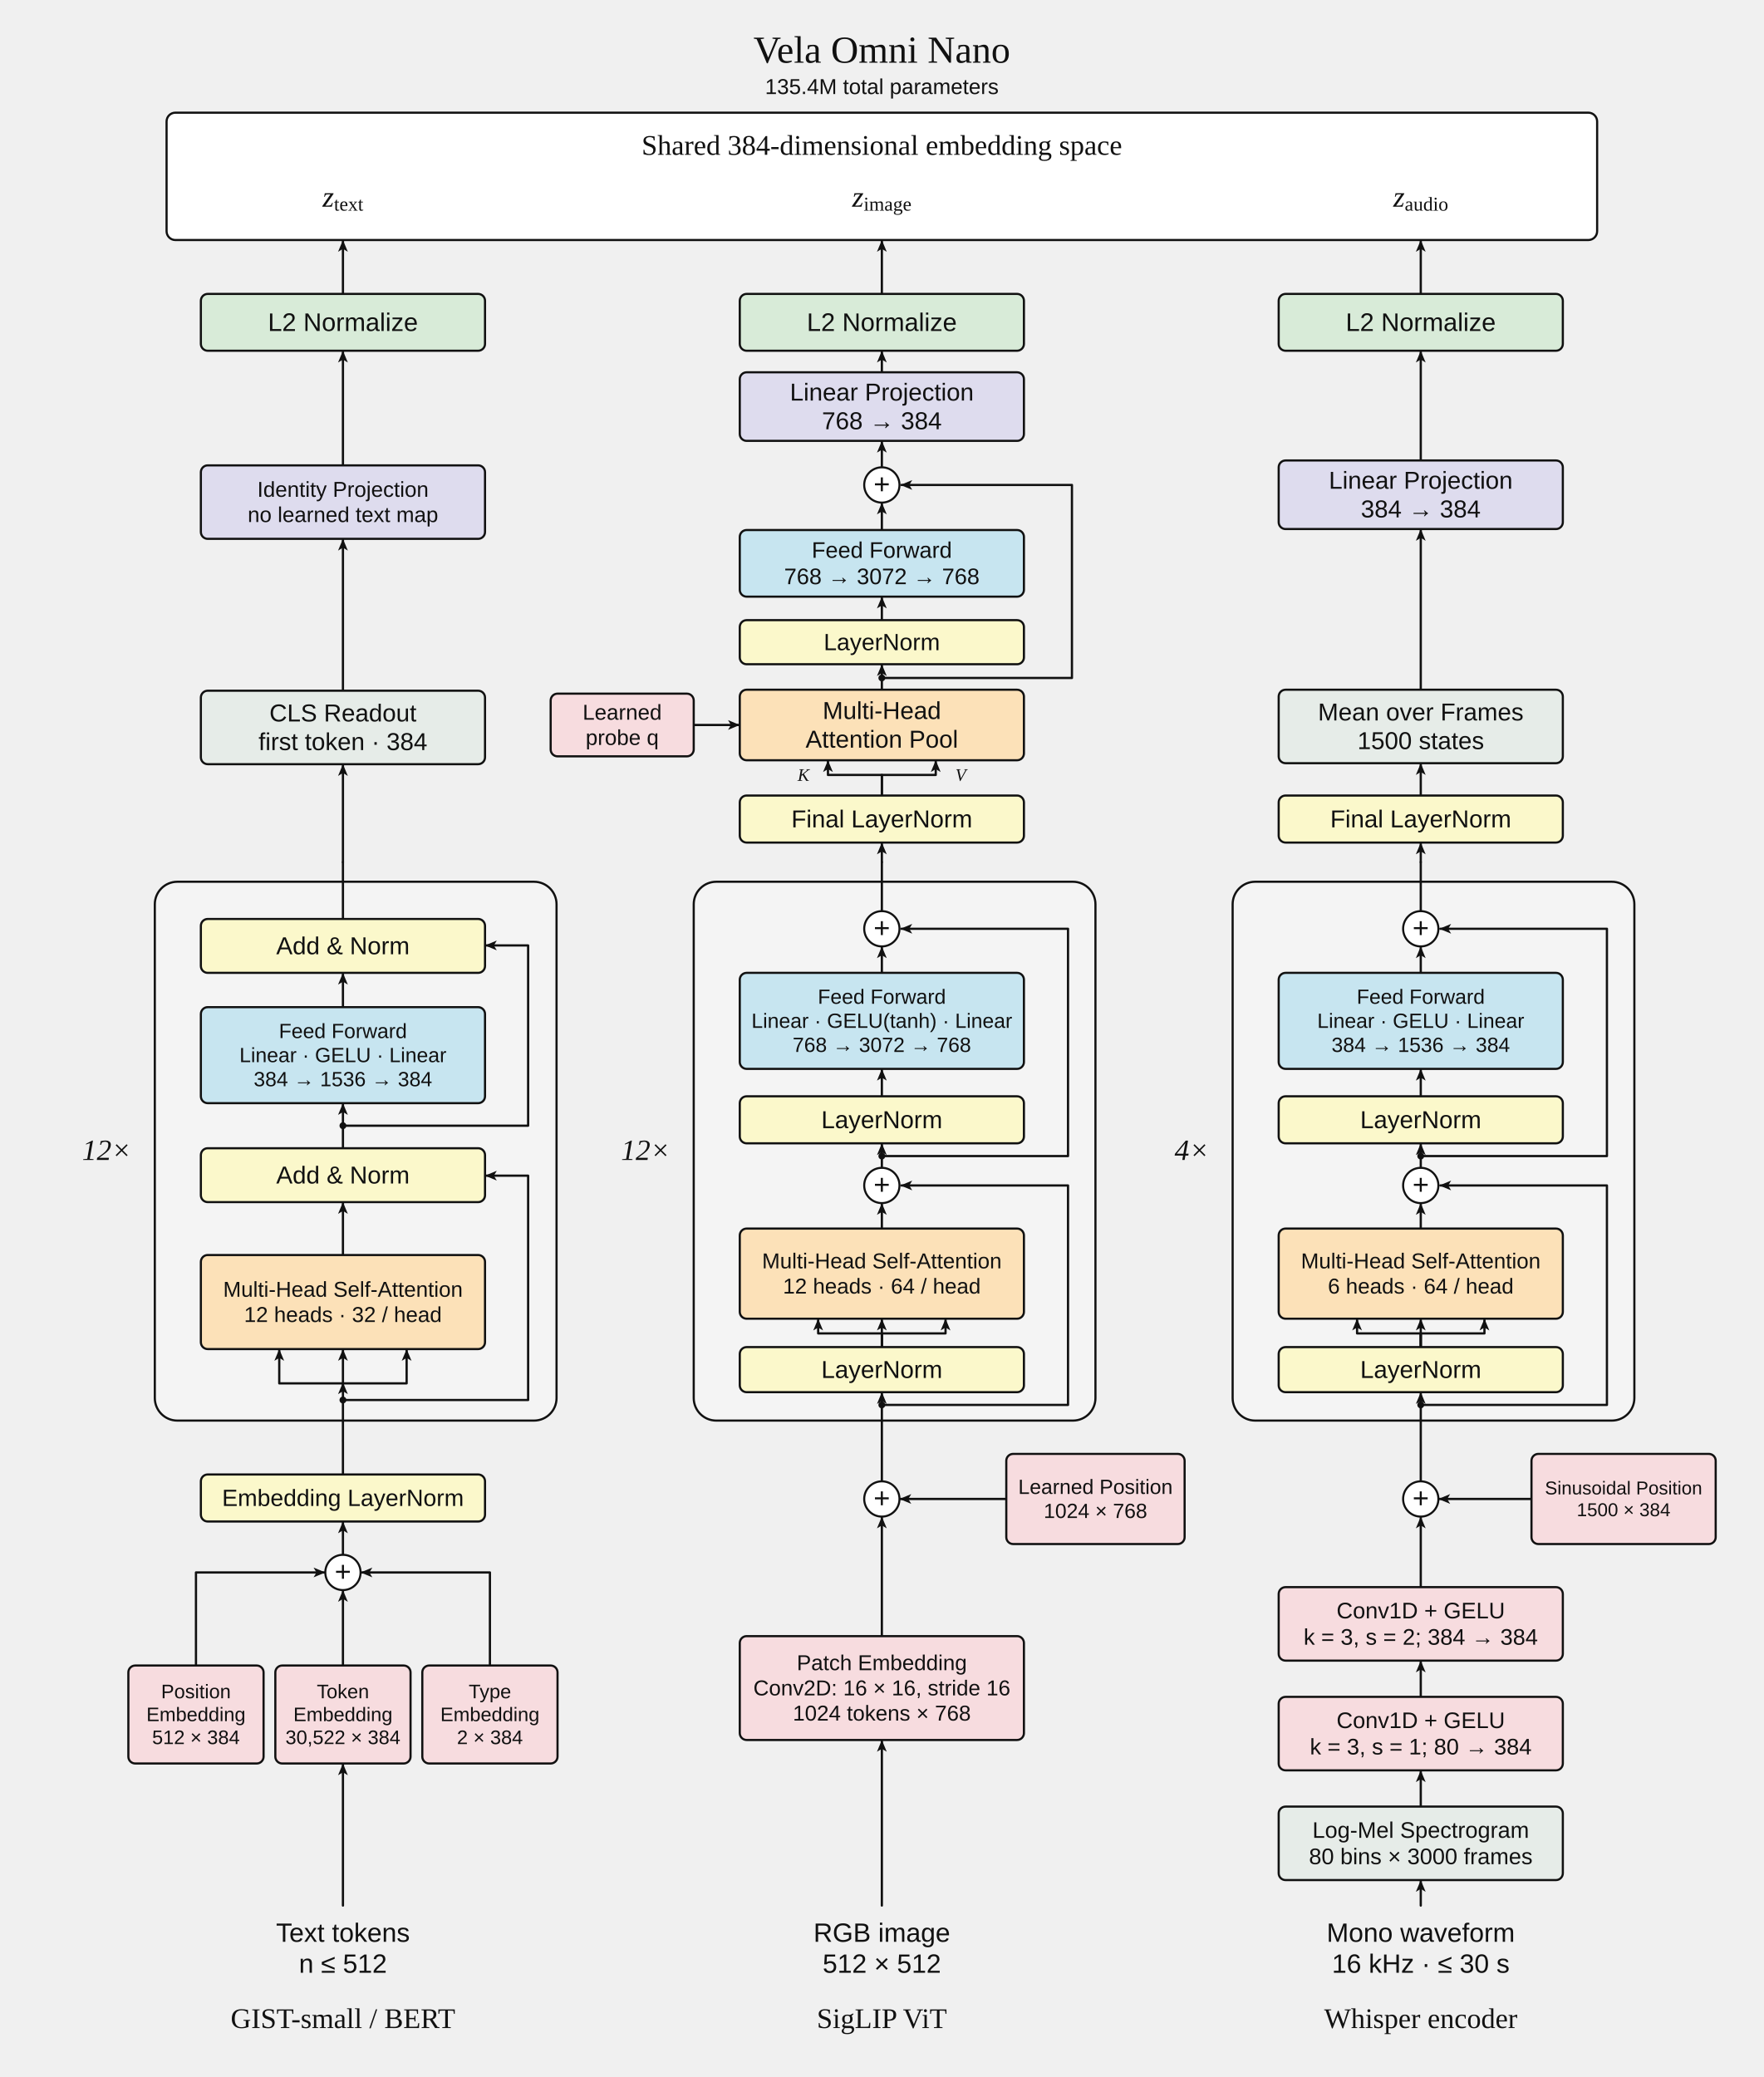
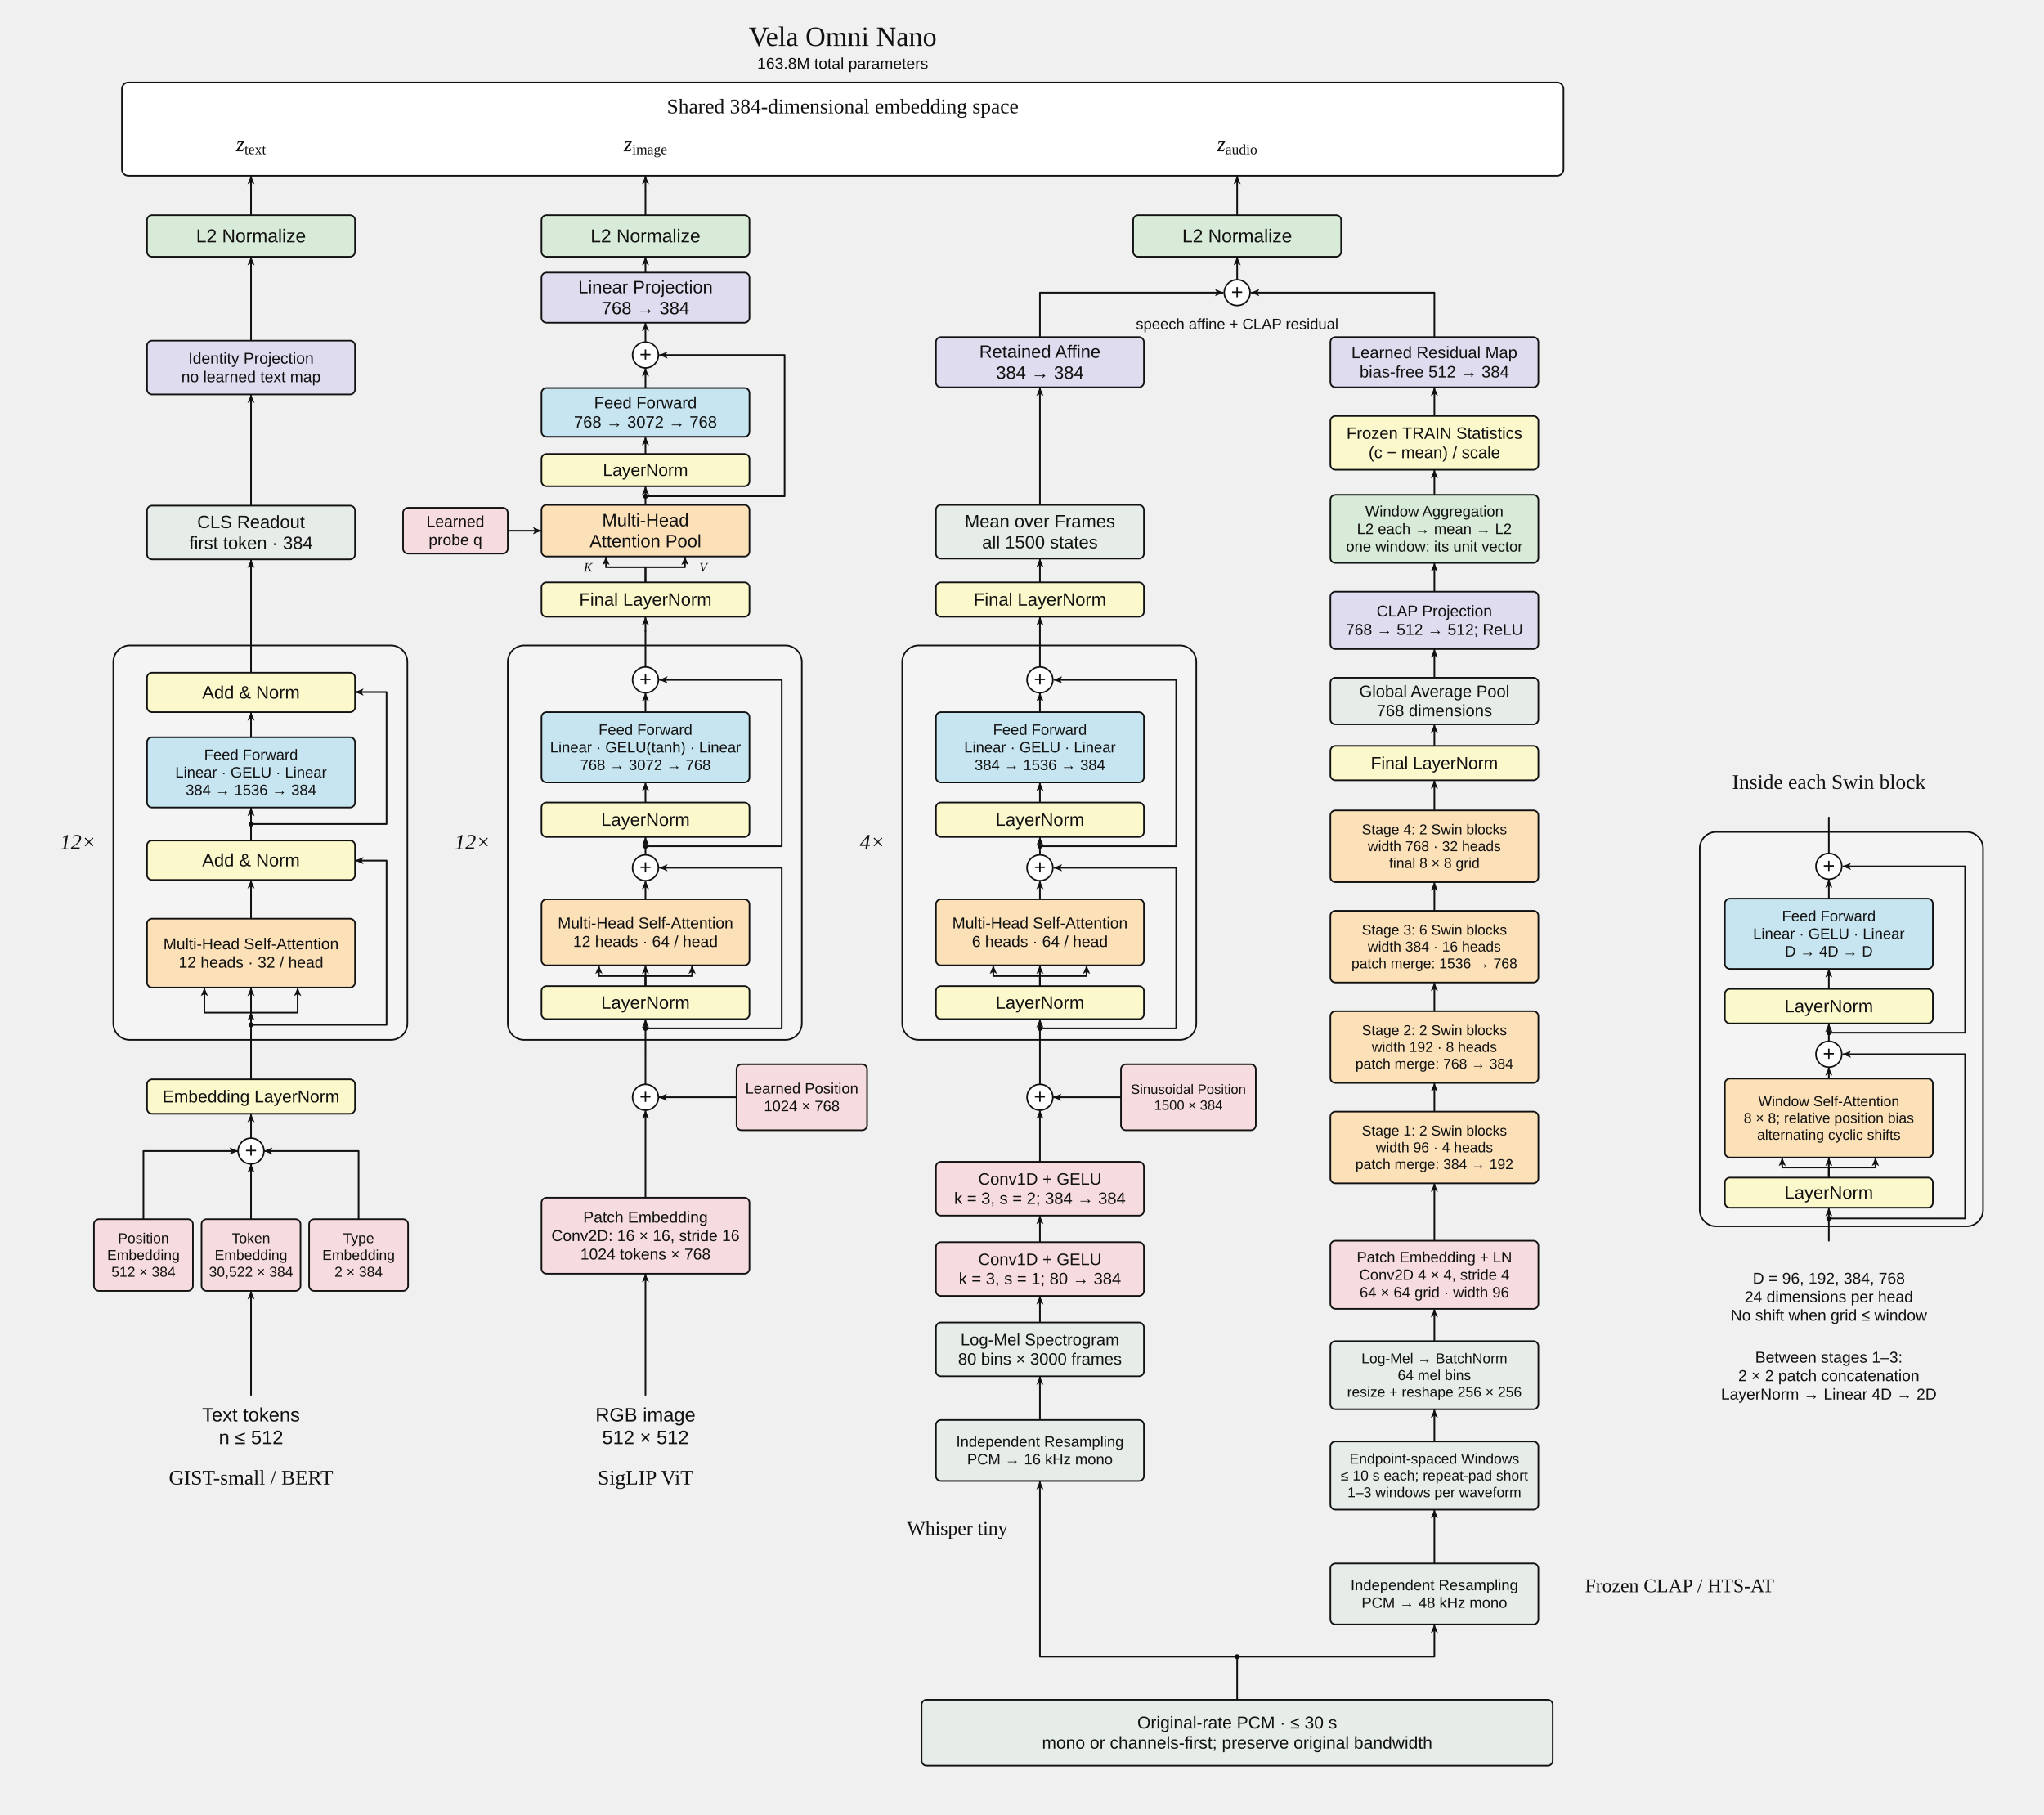
- <svg xmlns="http://www.w3.org/2000/svg" width="1800" height="2120" viewBox="0 0 1800 2120" role="img">
+ <svg xmlns="http://www.w3.org/2000/svg" width="2850" height="2530" viewBox="0 0 2850 2530" role="img">
  <defs>
    <marker id="arrow" markerWidth="12" markerHeight="10" refX="11" refY="5" orient="auto" markerUnits="userSpaceOnUse">
      <path d="M0 0 L12 5 L0 10 L3 5 Z" fill="#111" />
    </marker>
  </defs>
  <style>text{font-family:Arial,Helvetica,sans-serif;fill:#111;font-weight:400}.math{font-family:Georgia,'Times New Roman',serif;font-style:italic}.serif{font-family:Georgia,'Times New Roman',serif}</style>
-   <text x="900" y="64.0" font-size="39" text-anchor="middle" class="serif">Vela Omni Nano</text>
-   <text x="900" y="96.0" font-size="22" text-anchor="middle" class="">135.4M total parameters</text>
-   <rect x="170" y="115" width="1460" height="130" rx="9" fill="#FFFFFF" stroke="#111" stroke-width="2.2" />
-   <text x="900" y="158.0" font-size="29" text-anchor="middle" class="serif">Shared 384-dimensional embedding space</text>
+   <text x="1175" y="64.0" font-size="39" text-anchor="middle" class="serif">Vela Omni Nano</text>
+   <text x="1175" y="96.0" font-size="22" text-anchor="middle" class="">163.8M total parameters</text>
+   <rect x="170" y="115" width="2010" height="130" rx="9" fill="#FFFFFF" stroke="#111" stroke-width="2.2" />
+   <text x="1175" y="158.0" font-size="29" text-anchor="middle" class="serif">Shared 384-dimensional embedding space</text>
  <text x="350" y="211" font-size="30" text-anchor="middle" class="math">z<tspan baseline-shift="sub" font-size="20" font-style="normal">text</tspan>
  </text>
  <g data-box="205.0 300 290 58">
    <rect x="205.0" y="300" width="290" height="58" rx="7" fill="#D8EBD8" stroke="#111" stroke-width="2.2" />
    <text x="350" y="337.84" font-size="26" text-anchor="middle" class="">L2 Normalize</text>
  </g>
  <path d="M350,299 L350,246" fill="none" stroke="#111" stroke-width="2.3" stroke-linecap="round" stroke-linejoin="round" marker-end="url(#arrow)" />
  <text x="900" y="211" font-size="30" text-anchor="middle" class="math">z<tspan baseline-shift="sub" font-size="20" font-style="normal">image</tspan>
  </text>
  <g data-box="755.0 300 290 58">
    <rect x="755.0" y="300" width="290" height="58" rx="7" fill="#D8EBD8" stroke="#111" stroke-width="2.2" />
    <text x="900" y="337.84" font-size="26" text-anchor="middle" class="">L2 Normalize</text>
  </g>
  <path d="M900,299 L900,246" fill="none" stroke="#111" stroke-width="2.3" stroke-linecap="round" stroke-linejoin="round" marker-end="url(#arrow)" />
-   <text x="1450" y="211" font-size="30" text-anchor="middle" class="math">z<tspan baseline-shift="sub" font-size="20" font-style="normal">audio</tspan>
+   <text x="1725" y="211" font-size="30" text-anchor="middle" class="math">z<tspan baseline-shift="sub" font-size="20" font-style="normal">audio</tspan>
  </text>
-   <g data-box="1305.0 300 290 58">
-     <rect x="1305.0" y="300" width="290" height="58" rx="7" fill="#D8EBD8" stroke="#111" stroke-width="2.2" />
-     <text x="1450" y="337.84" font-size="26" text-anchor="middle" class="">L2 Normalize</text>
-   </g>
-   <path d="M1450,299 L1450,246" fill="none" stroke="#111" stroke-width="2.3" stroke-linecap="round" stroke-linejoin="round" marker-end="url(#arrow)" />
+   <g data-box="1580.0 300 290 58">
+     <rect x="1580.0" y="300" width="290" height="58" rx="7" fill="#D8EBD8" stroke="#111" stroke-width="2.2" />
+     <text x="1725" y="337.84" font-size="26" text-anchor="middle" class="">L2 Normalize</text>
+   </g>
+   <path d="M1725,299 L1725,246" fill="none" stroke="#111" stroke-width="2.3" stroke-linecap="round" stroke-linejoin="round" marker-end="url(#arrow)" />
  <rect x="158.0" y="900" width="410" height="550" rx="23" fill="#F4F4F4" stroke="#111" stroke-width="2.2" />
  <text x="134.0" y="1184.0" font-size="30" text-anchor="end" class="math">12×</text>
  <g data-box="205.0 938 290 55">
    <rect x="205.0" y="938" width="290" height="55" rx="7" fill="#FBF8CB" stroke="#111" stroke-width="2.2" />
    <text x="350" y="974.0" font-size="25" text-anchor="middle" class="">Add &amp; Norm</text>
  </g>
  <g data-box="205.0 1028 290 98">
    <rect x="205.0" y="1028" width="290" height="98" rx="7" fill="#C7E5F0" stroke="#111" stroke-width="2.2" />
    <text x="350" y="1059.57" font-size="21" text-anchor="middle" class="">Feed Forward</text>
    <text x="350" y="1084.14" font-size="21" text-anchor="middle" class="">Linear · GELU · Linear</text>
    <text x="350" y="1108.71" font-size="21" text-anchor="middle" class="">384 → 1536 → 384</text>
  </g>
  <g data-box="205.0 1172 290 55">
    <rect x="205.0" y="1172" width="290" height="55" rx="7" fill="#FBF8CB" stroke="#111" stroke-width="2.2" />
    <text x="350" y="1208.0" font-size="25" text-anchor="middle" class="">Add &amp; Norm</text>
  </g>
  <g data-box="205.0 1281 290 96">
    <rect x="205.0" y="1281" width="290" height="96" rx="7" fill="#FCE1B8" stroke="#111" stroke-width="2.2" />
    <text x="350" y="1323.61" font-size="22" text-anchor="middle" class="">Multi-Head Self-Attention</text>
    <text x="350" y="1349.35" font-size="22" text-anchor="middle" class="">12 heads · 32 / head</text>
  </g>
  <path d="M350,1470 L350,1412" fill="none" stroke="#111" stroke-width="2.3" stroke-linecap="round" stroke-linejoin="round" marker-end="url(#arrow)" />
  <path d="M350,1412 L285,1412 L285,1378" fill="none" stroke="#111" stroke-width="2.3" stroke-linecap="round" stroke-linejoin="round" marker-end="url(#arrow)" />
  <path d="M350,1412 L350,1412 L350,1378" fill="none" stroke="#111" stroke-width="2.3" stroke-linecap="round" stroke-linejoin="round" marker-end="url(#arrow)" />
  <path d="M350,1412 L415,1412 L415,1378" fill="none" stroke="#111" stroke-width="2.3" stroke-linecap="round" stroke-linejoin="round" marker-end="url(#arrow)" />
  <path d="M350,1280 L350,1228" fill="none" stroke="#111" stroke-width="2.3" stroke-linecap="round" stroke-linejoin="round" marker-end="url(#arrow)" />
  <path d="M350,1171 L350,1127" fill="none" stroke="#111" stroke-width="2.3" stroke-linecap="round" stroke-linejoin="round" marker-end="url(#arrow)" />
  <path d="M350,1027 L350,994" fill="none" stroke="#111" stroke-width="2.3" stroke-linecap="round" stroke-linejoin="round" marker-end="url(#arrow)" />
  <path d="M350,937 L350,880" fill="none" stroke="#111" stroke-width="2.3" stroke-linecap="round" stroke-linejoin="round" />
  <path d="M350,1429 L539.0,1429 L539.0,1200 L496.0,1200" fill="none" stroke="#111" stroke-width="2.3" stroke-linecap="round" stroke-linejoin="round" marker-end="url(#arrow)" />
  <path d="M350,1149 L539.0,1149 L539.0,965 L496.0,965" fill="none" stroke="#111" stroke-width="2.3" stroke-linecap="round" stroke-linejoin="round" marker-end="url(#arrow)" />
  <circle cx="350" cy="1429" r="3.5" fill="#111" />
  <circle cx="350" cy="1149" r="3.5" fill="#111" />
  <g data-box="205.0 705 290 75">
    <rect x="205.0" y="705" width="290" height="75" rx="7" fill="#E6ECE8" stroke="#111" stroke-width="2.2" />
    <text x="350" y="736.375" font-size="25" text-anchor="middle" class="">CLS Readout</text>
    <text x="350" y="765.625" font-size="25" text-anchor="middle" class="">first token · 384</text>
  </g>
  <path d="M350,880 L350,781" fill="none" stroke="#111" stroke-width="2.3" stroke-linecap="round" stroke-linejoin="round" marker-end="url(#arrow)" />
  <g data-box="205.0 475 290 75">
    <rect x="205.0" y="475" width="290" height="75" rx="7" fill="#DEDCEE" stroke="#111" stroke-width="2.2" />
    <text x="350" y="507.11" font-size="22" text-anchor="middle" class="">Identity Projection</text>
    <text x="350" y="532.85" font-size="22" text-anchor="middle" class="">no learned text map</text>
  </g>
  <path d="M350,704 L350,551" fill="none" stroke="#111" stroke-width="2.3" stroke-linecap="round" stroke-linejoin="round" marker-end="url(#arrow)" />
  <path d="M350,474 L350,359" fill="none" stroke="#111" stroke-width="2.3" stroke-linecap="round" stroke-linejoin="round" marker-end="url(#arrow)" />
  <g data-box="205.0 1505 290 48">
    <rect x="205.0" y="1505" width="290" height="48" rx="7" fill="#FBF8CB" stroke="#111" stroke-width="2.2" />
    <text x="350" y="1537.16" font-size="24" text-anchor="middle" class="">Embedding LayerNorm</text>
  </g>
  <path d="M350,1504 L350,1471" fill="none" stroke="#111" stroke-width="2.3" stroke-linecap="round" stroke-linejoin="round" />
  <circle cx="350" cy="1605" r="18" fill="#FFFFFF" stroke="#111" stroke-width="2.1" />
  <text x="350" y="1613.99" font-size="29" text-anchor="middle" class="">+</text>
  <path d="M350,1586 L350,1554" fill="none" stroke="#111" stroke-width="2.3" stroke-linecap="round" stroke-linejoin="round" marker-end="url(#arrow)" />
  <g data-box="131.0 1700 138 100">
    <rect x="131.0" y="1700" width="138" height="100" rx="7" fill="#F7DCDF" stroke="#111" stroke-width="2.2" />
    <text x="200" y="1733.4" font-size="20" text-anchor="middle" class="">Position</text>
    <text x="200" y="1756.8" font-size="20" text-anchor="middle" class="">Embedding</text>
    <text x="200" y="1780.2" font-size="20" text-anchor="middle" class="">512 × 384</text>
  </g>
  <g data-box="281.0 1700 138 100">
    <rect x="281.0" y="1700" width="138" height="100" rx="7" fill="#F7DCDF" stroke="#111" stroke-width="2.2" />
    <text x="350" y="1733.4" font-size="20" text-anchor="middle" class="">Token</text>
    <text x="350" y="1756.8" font-size="20" text-anchor="middle" class="">Embedding</text>
    <text x="350" y="1780.2" font-size="20" text-anchor="middle" class="">30,522 × 384</text>
  </g>
  <g data-box="431.0 1700 138 100">
    <rect x="431.0" y="1700" width="138" height="100" rx="7" fill="#F7DCDF" stroke="#111" stroke-width="2.2" />
    <text x="500" y="1733.4" font-size="20" text-anchor="middle" class="">Type</text>
    <text x="500" y="1756.8" font-size="20" text-anchor="middle" class="">Embedding</text>
    <text x="500" y="1780.2" font-size="20" text-anchor="middle" class="">2 × 384</text>
  </g>
  <path d="M200,1699 L200,1605 L331,1605" fill="none" stroke="#111" stroke-width="2.3" stroke-linecap="round" stroke-linejoin="round" marker-end="url(#arrow)" />
  <path d="M350,1699 L350,1624" fill="none" stroke="#111" stroke-width="2.3" stroke-linecap="round" stroke-linejoin="round" marker-end="url(#arrow)" />
  <path d="M500,1699 L500,1605 L369,1605" fill="none" stroke="#111" stroke-width="2.3" stroke-linecap="round" stroke-linejoin="round" marker-end="url(#arrow)" />
  <path d="M350,1945 L350,1801" fill="none" stroke="#111" stroke-width="2.3" stroke-linecap="round" stroke-linejoin="round" marker-end="url(#arrow)" />
  <text x="350" y="1982.0" font-size="27" text-anchor="middle" class="">Text tokens</text>
  <text x="350" y="2013.59" font-size="27" text-anchor="middle" class="">n ≤ 512</text>
  <text x="350" y="2070.0" font-size="29" text-anchor="middle" class="serif">GIST-small / BERT</text>
  <rect x="708.0" y="900" width="410" height="550" rx="23" fill="#F4F4F4" stroke="#111" stroke-width="2.2" />
  <text x="684.0" y="1184.0" font-size="30" text-anchor="end" class="math">12×</text>
  <circle cx="900" cy="948" r="18" fill="#FFFFFF" stroke="#111" stroke-width="2.1" />
  <text x="900" y="956.99" font-size="29" text-anchor="middle" class="">+</text>
  <g data-box="755.0 993 290 98">
    <rect x="755.0" y="993" width="290" height="98" rx="7" fill="#C7E5F0" stroke="#111" stroke-width="2.2" />
    <text x="900" y="1024.57" font-size="21" text-anchor="middle" class="">Feed Forward</text>
    <text x="900" y="1049.14" font-size="21" text-anchor="middle" class="">Linear · GELU(tanh) · Linear</text>
    <text x="900" y="1073.71" font-size="21" text-anchor="middle" class="">768 → 3072 → 768</text>
  </g>
  <g data-box="755.0 1119 290 48">
    <rect x="755.0" y="1119" width="290" height="48" rx="7" fill="#FBF8CB" stroke="#111" stroke-width="2.2" />
    <text x="900" y="1151.5" font-size="25" text-anchor="middle" class="">LayerNorm</text>
  </g>
  <circle cx="900" cy="1210" r="18" fill="#FFFFFF" stroke="#111" stroke-width="2.1" />
  <text x="900" y="1218.99" font-size="29" text-anchor="middle" class="">+</text>
  <g data-box="755.0 1254 290 92">
    <rect x="755.0" y="1254" width="290" height="92" rx="7" fill="#FCE1B8" stroke="#111" stroke-width="2.2" />
    <text x="900" y="1294.61" font-size="22" text-anchor="middle" class="">Multi-Head Self-Attention</text>
    <text x="900" y="1320.35" font-size="22" text-anchor="middle" class="">12 heads · 64 / head</text>
  </g>
  <g data-box="755.0 1375 290 46">
    <rect x="755.0" y="1375" width="290" height="46" rx="7" fill="#FBF8CB" stroke="#111" stroke-width="2.2" />
    <text x="900" y="1406.5" font-size="25" text-anchor="middle" class="">LayerNorm</text>
  </g>
  <path d="M900,1470 L900,1422" fill="none" stroke="#111" stroke-width="2.3" stroke-linecap="round" stroke-linejoin="round" marker-end="url(#arrow)" />
  <path d="M900,1374 L900,1361 L835,1361 L835,1347" fill="none" stroke="#111" stroke-width="2.3" stroke-linecap="round" stroke-linejoin="round" marker-end="url(#arrow)" />
  <path d="M900,1374 L900,1361 L900,1361 L900,1347" fill="none" stroke="#111" stroke-width="2.3" stroke-linecap="round" stroke-linejoin="round" marker-end="url(#arrow)" />
  <path d="M900,1374 L900,1361 L965,1361 L965,1347" fill="none" stroke="#111" stroke-width="2.3" stroke-linecap="round" stroke-linejoin="round" marker-end="url(#arrow)" />
  <path d="M900,1253 L900,1229" fill="none" stroke="#111" stroke-width="2.3" stroke-linecap="round" stroke-linejoin="round" marker-end="url(#arrow)" />
  <path d="M900,1191 L900,1168" fill="none" stroke="#111" stroke-width="2.3" stroke-linecap="round" stroke-linejoin="round" marker-end="url(#arrow)" />
  <path d="M900,1118 L900,1092" fill="none" stroke="#111" stroke-width="2.3" stroke-linecap="round" stroke-linejoin="round" marker-end="url(#arrow)" />
  <path d="M900,992 L900,967" fill="none" stroke="#111" stroke-width="2.3" stroke-linecap="round" stroke-linejoin="round" marker-end="url(#arrow)" />
  <path d="M900,929 L900,880" fill="none" stroke="#111" stroke-width="2.3" stroke-linecap="round" stroke-linejoin="round" />
  <path d="M900,1434 L1090.0,1434 L1090.0,1210 L920,1210" fill="none" stroke="#111" stroke-width="2.3" stroke-linecap="round" stroke-linejoin="round" marker-end="url(#arrow)" />
  <path d="M900,1180 L1090.0,1180 L1090.0,948 L920,948" fill="none" stroke="#111" stroke-width="2.3" stroke-linecap="round" stroke-linejoin="round" marker-end="url(#arrow)" />
  <circle cx="900" cy="1434" r="3.5" fill="#111" />
  <circle cx="900" cy="1180" r="3.5" fill="#111" />
  <g data-box="755.0 812 290 48">
    <rect x="755.0" y="812" width="290" height="48" rx="7" fill="#FBF8CB" stroke="#111" stroke-width="2.2" />
    <text x="900" y="844.5" font-size="25" text-anchor="middle" class="">Final LayerNorm</text>
  </g>
  <path d="M900,880 L900,861" fill="none" stroke="#111" stroke-width="2.3" stroke-linecap="round" stroke-linejoin="round" marker-end="url(#arrow)" />
  <g data-box="755.0 704 290 72">
    <rect x="755.0" y="704" width="290" height="72" rx="7" fill="#FCE1B8" stroke="#111" stroke-width="2.2" />
    <text x="900" y="733.875" font-size="25" text-anchor="middle" class="">Multi-Head</text>
    <text x="900" y="763.125" font-size="25" text-anchor="middle" class="">Attention Pool</text>
  </g>
  <g data-box="562.0 708 146 64">
    <rect x="562.0" y="708" width="146" height="64" rx="7" fill="#F7DCDF" stroke="#111" stroke-width="2.2" />
    <text x="635" y="734.61" font-size="22" text-anchor="middle" class="">Learned</text>
    <text x="635" y="760.35" font-size="22" text-anchor="middle" class="">probe q</text>
  </g>
  <path d="M709,740.0 L754.0,740.0" fill="none" stroke="#111" stroke-width="2.3" stroke-linecap="round" stroke-linejoin="round" marker-end="url(#arrow)" />
  <path d="M900,811 L900,791 L845,791 L845,777" fill="none" stroke="#111" stroke-width="2.3" stroke-linecap="round" stroke-linejoin="round" marker-end="url(#arrow)" />
  <text x="826" y="797.0" font-size="18" text-anchor="end" class="math">K</text>
  <path d="M900,811 L900,791 L955,791 L955,777" fill="none" stroke="#111" stroke-width="2.3" stroke-linecap="round" stroke-linejoin="round" marker-end="url(#arrow)" />
  <text x="975" y="797.0" font-size="18" text-anchor="start" class="math">V</text>
  <g data-box="755.0 633 290 45">
    <rect x="755.0" y="633" width="290" height="45" rx="7" fill="#FBF8CB" stroke="#111" stroke-width="2.2" />
    <text x="900" y="663.66" font-size="24" text-anchor="middle" class="">LayerNorm</text>
  </g>
  <path d="M900,703 L900,679" fill="none" stroke="#111" stroke-width="2.3" stroke-linecap="round" stroke-linejoin="round" marker-end="url(#arrow)" />
  <g data-box="755.0 541 290 68">
    <rect x="755.0" y="541" width="290" height="68" rx="7" fill="#C7E5F0" stroke="#111" stroke-width="2.2" />
    <text x="900" y="569.365" font-size="23" text-anchor="middle" class="">Feed Forward</text>
    <text x="900" y="596.275" font-size="23" text-anchor="middle" class="">768 → 3072 → 768</text>
  </g>
  <path d="M900,632 L900,610" fill="none" stroke="#111" stroke-width="2.3" stroke-linecap="round" stroke-linejoin="round" marker-end="url(#arrow)" />
  <circle cx="900" cy="495" r="18" fill="#FFFFFF" stroke="#111" stroke-width="2.1" />
  <text x="900" y="503.99" font-size="29" text-anchor="middle" class="">+</text>
  <path d="M900,540 L900,514" fill="none" stroke="#111" stroke-width="2.3" stroke-linecap="round" stroke-linejoin="round" marker-end="url(#arrow)" />
  <path d="M900,692 L1094,692 L1094,495 L920,495" fill="none" stroke="#111" stroke-width="2.3" stroke-linecap="round" stroke-linejoin="round" marker-end="url(#arrow)" />
  <circle cx="900" cy="692" r="3.5" fill="#111" />
  <g data-box="755.0 380 290 70">
    <rect x="755.0" y="380" width="290" height="70" rx="7" fill="#DEDCEE" stroke="#111" stroke-width="2.2" />
    <text x="900" y="408.875" font-size="25" text-anchor="middle" class="">Linear Projection</text>
    <text x="900" y="438.125" font-size="25" text-anchor="middle" class="">768 → 384</text>
  </g>
  <path d="M900,476 L900,451" fill="none" stroke="#111" stroke-width="2.3" stroke-linecap="round" stroke-linejoin="round" marker-end="url(#arrow)" />
  <path d="M900,379 L900,359" fill="none" stroke="#111" stroke-width="2.3" stroke-linecap="round" stroke-linejoin="round" marker-end="url(#arrow)" />
  <circle cx="900" cy="1530" r="18" fill="#FFFFFF" stroke="#111" stroke-width="2.1" />
  <text x="900" y="1538.99" font-size="29" text-anchor="middle" class="">+</text>
  <path d="M900,1511 L900,1471" fill="none" stroke="#111" stroke-width="2.3" stroke-linecap="round" stroke-linejoin="round" />
  <g data-box="1027.0 1484 182 92">
    <rect x="1027.0" y="1484" width="182" height="92" rx="7" fill="#F7DCDF" stroke="#111" stroke-width="2.2" />
    <text x="1118" y="1524.855" font-size="21" text-anchor="middle" class="">Learned Position</text>
    <text x="1118" y="1549.425" font-size="21" text-anchor="middle" class="">1024 × 768</text>
  </g>
  <path d="M1026,1530 L919,1530" fill="none" stroke="#111" stroke-width="2.3" stroke-linecap="round" stroke-linejoin="round" marker-end="url(#arrow)" />
  <g data-box="755.0 1670 290 106">
    <rect x="755.0" y="1670" width="290" height="106" rx="7" fill="#F7DCDF" stroke="#111" stroke-width="2.2" />
    <text x="900" y="1704.74" font-size="22" text-anchor="middle" class="">Patch Embedding</text>
    <text x="900" y="1730.48" font-size="22" text-anchor="middle" class="">Conv2D: 16 × 16, stride 16</text>
    <text x="900" y="1756.22" font-size="22" text-anchor="middle" class="">1024 tokens × 768</text>
  </g>
  <path d="M900,1669 L900,1549" fill="none" stroke="#111" stroke-width="2.3" stroke-linecap="round" stroke-linejoin="round" marker-end="url(#arrow)" />
  <path d="M900,1945 L900,1777" fill="none" stroke="#111" stroke-width="2.3" stroke-linecap="round" stroke-linejoin="round" marker-end="url(#arrow)" />
  <text x="900" y="1982.0" font-size="27" text-anchor="middle" class="">RGB image</text>
  <text x="900" y="2013.59" font-size="27" text-anchor="middle" class="">512 × 512</text>
  <text x="900" y="2070.0" font-size="29" text-anchor="middle" class="serif">SigLIP ViT</text>
  <rect x="1258.0" y="900" width="410" height="550" rx="23" fill="#F4F4F4" stroke="#111" stroke-width="2.2" />
  <text x="1234.0" y="1184.0" font-size="30" text-anchor="end" class="math">4×</text>
  <circle cx="1450" cy="948" r="18" fill="#FFFFFF" stroke="#111" stroke-width="2.1" />
  <text x="1450" y="956.99" font-size="29" text-anchor="middle" class="">+</text>
  <g data-box="1305.0 993 290 98">
    <rect x="1305.0" y="993" width="290" height="98" rx="7" fill="#C7E5F0" stroke="#111" stroke-width="2.2" />
    <text x="1450" y="1024.57" font-size="21" text-anchor="middle" class="">Feed Forward</text>
    <text x="1450" y="1049.14" font-size="21" text-anchor="middle" class="">Linear · GELU · Linear</text>
    <text x="1450" y="1073.71" font-size="21" text-anchor="middle" class="">384 → 1536 → 384</text>
  </g>
  <g data-box="1305.0 1119 290 48">
    <rect x="1305.0" y="1119" width="290" height="48" rx="7" fill="#FBF8CB" stroke="#111" stroke-width="2.2" />
    <text x="1450" y="1151.5" font-size="25" text-anchor="middle" class="">LayerNorm</text>
  </g>
  <circle cx="1450" cy="1210" r="18" fill="#FFFFFF" stroke="#111" stroke-width="2.1" />
  <text x="1450" y="1218.99" font-size="29" text-anchor="middle" class="">+</text>
  <g data-box="1305.0 1254 290 92">
    <rect x="1305.0" y="1254" width="290" height="92" rx="7" fill="#FCE1B8" stroke="#111" stroke-width="2.2" />
    <text x="1450" y="1294.61" font-size="22" text-anchor="middle" class="">Multi-Head Self-Attention</text>
    <text x="1450" y="1320.35" font-size="22" text-anchor="middle" class="">6 heads · 64 / head</text>
  </g>
  <g data-box="1305.0 1375 290 46">
    <rect x="1305.0" y="1375" width="290" height="46" rx="7" fill="#FBF8CB" stroke="#111" stroke-width="2.2" />
    <text x="1450" y="1406.5" font-size="25" text-anchor="middle" class="">LayerNorm</text>
  </g>
  <path d="M1450,1470 L1450,1422" fill="none" stroke="#111" stroke-width="2.3" stroke-linecap="round" stroke-linejoin="round" marker-end="url(#arrow)" />
  <path d="M1450,1374 L1450,1361 L1385,1361 L1385,1347" fill="none" stroke="#111" stroke-width="2.3" stroke-linecap="round" stroke-linejoin="round" marker-end="url(#arrow)" />
  <path d="M1450,1374 L1450,1361 L1450,1361 L1450,1347" fill="none" stroke="#111" stroke-width="2.3" stroke-linecap="round" stroke-linejoin="round" marker-end="url(#arrow)" />
  <path d="M1450,1374 L1450,1361 L1515,1361 L1515,1347" fill="none" stroke="#111" stroke-width="2.3" stroke-linecap="round" stroke-linejoin="round" marker-end="url(#arrow)" />
  <path d="M1450,1253 L1450,1229" fill="none" stroke="#111" stroke-width="2.3" stroke-linecap="round" stroke-linejoin="round" marker-end="url(#arrow)" />
  <path d="M1450,1191 L1450,1168" fill="none" stroke="#111" stroke-width="2.3" stroke-linecap="round" stroke-linejoin="round" marker-end="url(#arrow)" />
  <path d="M1450,1118 L1450,1092" fill="none" stroke="#111" stroke-width="2.3" stroke-linecap="round" stroke-linejoin="round" marker-end="url(#arrow)" />
  <path d="M1450,992 L1450,967" fill="none" stroke="#111" stroke-width="2.3" stroke-linecap="round" stroke-linejoin="round" marker-end="url(#arrow)" />
  <path d="M1450,929 L1450,880" fill="none" stroke="#111" stroke-width="2.3" stroke-linecap="round" stroke-linejoin="round" />
  <path d="M1450,1434 L1640.0,1434 L1640.0,1210 L1470,1210" fill="none" stroke="#111" stroke-width="2.3" stroke-linecap="round" stroke-linejoin="round" marker-end="url(#arrow)" />
  <path d="M1450,1180 L1640.0,1180 L1640.0,948 L1470,948" fill="none" stroke="#111" stroke-width="2.3" stroke-linecap="round" stroke-linejoin="round" marker-end="url(#arrow)" />
  <circle cx="1450" cy="1434" r="3.5" fill="#111" />
  <circle cx="1450" cy="1180" r="3.5" fill="#111" />
  <g data-box="1305.0 812 290 48">
    <rect x="1305.0" y="812" width="290" height="48" rx="7" fill="#FBF8CB" stroke="#111" stroke-width="2.2" />
    <text x="1450" y="844.5" font-size="25" text-anchor="middle" class="">Final LayerNorm</text>
  </g>
  <path d="M1450,880 L1450,861" fill="none" stroke="#111" stroke-width="2.3" stroke-linecap="round" stroke-linejoin="round" marker-end="url(#arrow)" />
  <g data-box="1305.0 704 290 75">
    <rect x="1305.0" y="704" width="290" height="75" rx="7" fill="#E6ECE8" stroke="#111" stroke-width="2.2" />
    <text x="1450" y="735.375" font-size="25" text-anchor="middle" class="">Mean over Frames</text>
-     <text x="1450" y="764.625" font-size="25" text-anchor="middle" class="">1500 states</text>
+     <text x="1450" y="764.625" font-size="25" text-anchor="middle" class="">all 1500 states</text>
  </g>
  <path d="M1450,811 L1450,780" fill="none" stroke="#111" stroke-width="2.3" stroke-linecap="round" stroke-linejoin="round" marker-end="url(#arrow)" />
  <g data-box="1305.0 470 290 70">
    <rect x="1305.0" y="470" width="290" height="70" rx="7" fill="#DEDCEE" stroke="#111" stroke-width="2.2" />
-     <text x="1450" y="498.875" font-size="25" text-anchor="middle" class="">Linear Projection</text>
+     <text x="1450" y="498.875" font-size="25" text-anchor="middle" class="">Retained Affine</text>
    <text x="1450" y="528.125" font-size="25" text-anchor="middle" class="">384 → 384</text>
  </g>
  <path d="M1450,703 L1450,541" fill="none" stroke="#111" stroke-width="2.3" stroke-linecap="round" stroke-linejoin="round" marker-end="url(#arrow)" />
-   <path d="M1450,469 L1450,359" fill="none" stroke="#111" stroke-width="2.3" stroke-linecap="round" stroke-linejoin="round" marker-end="url(#arrow)" />
+   <path d="M1450,469 L1450,408 L1705,408" fill="none" stroke="#111" stroke-width="2.3" stroke-linecap="round" stroke-linejoin="round" marker-end="url(#arrow)" />
  <circle cx="1450" cy="1530" r="18" fill="#FFFFFF" stroke="#111" stroke-width="2.1" />
  <text x="1450" y="1538.99" font-size="29" text-anchor="middle" class="">+</text>
  <path d="M1450,1511 L1450,1471" fill="none" stroke="#111" stroke-width="2.3" stroke-linecap="round" stroke-linejoin="round" />
  <g data-box="1563.0 1484 188 92">
    <rect x="1563.0" y="1484" width="188" height="92" rx="7" fill="#F7DCDF" stroke="#111" stroke-width="2.2" />
    <text x="1657" y="1525.345" font-size="19" text-anchor="middle" class="">Sinusoidal Position</text>
    <text x="1657" y="1547.575" font-size="19" text-anchor="middle" class="">1500 × 384</text>
  </g>
  <path d="M1562,1530 L1469,1530" fill="none" stroke="#111" stroke-width="2.3" stroke-linecap="round" stroke-linejoin="round" marker-end="url(#arrow)" />
  <g data-box="1305.0 1620 290 75">
    <rect x="1305.0" y="1620" width="290" height="75" rx="7" fill="#F7DCDF" stroke="#111" stroke-width="2.2" />
    <text x="1450" y="1651.865" font-size="23" text-anchor="middle" class="">Conv1D + GELU</text>
    <text x="1450" y="1678.775" font-size="23" text-anchor="middle" class="">k = 3, s = 2; 384 → 384</text>
  </g>
  <path d="M1450,1619 L1450,1549" fill="none" stroke="#111" stroke-width="2.3" stroke-linecap="round" stroke-linejoin="round" marker-end="url(#arrow)" />
  <g data-box="1305.0 1732 290 75">
    <rect x="1305.0" y="1732" width="290" height="75" rx="7" fill="#F7DCDF" stroke="#111" stroke-width="2.2" />
    <text x="1450" y="1763.865" font-size="23" text-anchor="middle" class="">Conv1D + GELU</text>
    <text x="1450" y="1790.775" font-size="23" text-anchor="middle" class="">k = 3, s = 1; 80 → 384</text>
  </g>
  <path d="M1450,1731 L1450,1696" fill="none" stroke="#111" stroke-width="2.3" stroke-linecap="round" stroke-linejoin="round" marker-end="url(#arrow)" />
  <g data-box="1305.0 1844 290 75">
    <rect x="1305.0" y="1844" width="290" height="75" rx="7" fill="#E6ECE8" stroke="#111" stroke-width="2.2" />
    <text x="1450" y="1875.865" font-size="23" text-anchor="middle" class="">Log-Mel Spectrogram</text>
    <text x="1450" y="1902.775" font-size="23" text-anchor="middle" class="">80 bins × 3000 frames</text>
  </g>
  <path d="M1450,1843 L1450,1808" fill="none" stroke="#111" stroke-width="2.3" stroke-linecap="round" stroke-linejoin="round" marker-end="url(#arrow)" />
-   <path d="M1450,1945 L1450,1920" fill="none" stroke="#111" stroke-width="2.3" stroke-linecap="round" stroke-linejoin="round" marker-end="url(#arrow)" />
-   <text x="1450" y="1982.0" font-size="27" text-anchor="middle" class="">Mono waveform</text>
-   <text x="1450" y="2013.59" font-size="27" text-anchor="middle" class="">16 kHz · ≤ 30 s</text>
-   <text x="1450" y="2070.0" font-size="29" text-anchor="middle" class="serif">Whisper encoder</text>
+   <g data-box="1305.0 1980 290 85">
+     <rect x="1305.0" y="1980" width="290" height="85" rx="7" fill="#E6ECE8" stroke="#111" stroke-width="2.2" />
+     <text x="1450" y="2017.355" font-size="21" text-anchor="middle" class="">Independent Resampling</text>
+     <text x="1450" y="2041.925" font-size="21" text-anchor="middle" class="">PCM → 16 kHz mono</text>
+   </g>
+   <path d="M1450,1979 L1450,1920" fill="none" stroke="#111" stroke-width="2.3" stroke-linecap="round" stroke-linejoin="round" marker-end="url(#arrow)" />
+   <text x="1405" y="2140.0" font-size="27" text-anchor="end" class="serif">Whisper tiny</text>
+   <g data-box="1855.0 470 290 70">
+     <rect x="1855.0" y="470" width="290" height="70" rx="7" fill="#DEDCEE" stroke="#111" stroke-width="2.2" />
+     <text x="2000" y="499.365" font-size="23" text-anchor="middle" class="">Learned Residual Map</text>
+     <text x="2000" y="526.275" font-size="23" text-anchor="middle" class="">bias-free 512 → 384</text>
+   </g>
+   <path d="M2000,469 L2000,408 L1745,408" fill="none" stroke="#111" stroke-width="2.3" stroke-linecap="round" stroke-linejoin="round" marker-end="url(#arrow)" />
+   <g data-box="1855.0 580 290 75">
+     <rect x="1855.0" y="580" width="290" height="75" rx="7" fill="#FBF8CB" stroke="#111" stroke-width="2.2" />
+     <text x="2000" y="611.865" font-size="23" text-anchor="middle" class="">Frozen TRAIN Statistics</text>
+     <text x="2000" y="638.775" font-size="23" text-anchor="middle" class="">(c − mean) / scale</text>
+   </g>
+   <path d="M2000,579 L2000,541" fill="none" stroke="#111" stroke-width="2.3" stroke-linecap="round" stroke-linejoin="round" marker-end="url(#arrow)" />
+   <g data-box="1855.0 690 290 95">
+     <rect x="1855.0" y="690" width="290" height="95" rx="7" fill="#D8EBD8" stroke="#111" stroke-width="2.2" />
+     <text x="2000" y="720.07" font-size="21" text-anchor="middle" class="">Window Aggregation</text>
+     <text x="2000" y="744.64" font-size="21" text-anchor="middle" class="">L2 each → mean → L2</text>
+     <text x="2000" y="769.21" font-size="21" text-anchor="middle" class="">one window: its unit vector</text>
+   </g>
+   <path d="M2000,689 L2000,656" fill="none" stroke="#111" stroke-width="2.3" stroke-linecap="round" stroke-linejoin="round" marker-end="url(#arrow)" />
+   <g data-box="1855.0 825 290 80">
+     <rect x="1855.0" y="825" width="290" height="80" rx="7" fill="#DEDCEE" stroke="#111" stroke-width="2.2" />
+     <text x="2000" y="859.61" font-size="22" text-anchor="middle" class="">CLAP Projection</text>
+     <text x="2000" y="885.35" font-size="22" text-anchor="middle" class="">768 → 512 → 512; ReLU</text>
+   </g>
+   <path d="M2000,824 L2000,786" fill="none" stroke="#111" stroke-width="2.3" stroke-linecap="round" stroke-linejoin="round" marker-end="url(#arrow)" />
+   <g data-box="1855.0 945 290 65">
+     <rect x="1855.0" y="945" width="290" height="65" rx="7" fill="#E6ECE8" stroke="#111" stroke-width="2.2" />
+     <text x="2000" y="971.865" font-size="23" text-anchor="middle" class="">Global Average Pool</text>
+     <text x="2000" y="998.775" font-size="23" text-anchor="middle" class="">768 dimensions</text>
+   </g>
+   <path d="M2000,944 L2000,906" fill="none" stroke="#111" stroke-width="2.3" stroke-linecap="round" stroke-linejoin="round" marker-end="url(#arrow)" />
+   <g data-box="1855.0 1040 290 48">
+     <rect x="1855.0" y="1040" width="290" height="48" rx="7" fill="#FBF8CB" stroke="#111" stroke-width="2.2" />
+     <text x="2000" y="1072.16" font-size="24" text-anchor="middle" class="">Final LayerNorm</text>
+   </g>
+   <path d="M2000,1039 L2000,1011" fill="none" stroke="#111" stroke-width="2.3" stroke-linecap="round" stroke-linejoin="round" marker-end="url(#arrow)" />
+   <g data-box="1855.0 1130 290 100">
+     <rect x="1855.0" y="1130" width="290" height="100" rx="7" fill="#FCE1B8" stroke="#111" stroke-width="2.2" />
+     <text x="2000" y="1163.4" font-size="20" text-anchor="middle" class="">Stage 4: 2 Swin blocks</text>
+     <text x="2000" y="1186.8" font-size="20" text-anchor="middle" class="">width 768 · 32 heads</text>
+     <text x="2000" y="1210.2" font-size="20" text-anchor="middle" class="">final 8 × 8 grid</text>
+   </g>
+   <path d="M2000,1129 L2000,1089" fill="none" stroke="#111" stroke-width="2.3" stroke-linecap="round" stroke-linejoin="round" marker-end="url(#arrow)" />
+   <g data-box="1855.0 1270 290 100">
+     <rect x="1855.0" y="1270" width="290" height="100" rx="7" fill="#FCE1B8" stroke="#111" stroke-width="2.2" />
+     <text x="2000" y="1303.4" font-size="20" text-anchor="middle" class="">Stage 3: 6 Swin blocks</text>
+     <text x="2000" y="1326.8" font-size="20" text-anchor="middle" class="">width 384 · 16 heads</text>
+     <text x="2000" y="1350.2" font-size="20" text-anchor="middle" class="">patch merge: 1536 → 768</text>
+   </g>
+   <path d="M2000,1269 L2000,1231" fill="none" stroke="#111" stroke-width="2.3" stroke-linecap="round" stroke-linejoin="round" marker-end="url(#arrow)" />
+   <g data-box="1855.0 1410 290 100">
+     <rect x="1855.0" y="1410" width="290" height="100" rx="7" fill="#FCE1B8" stroke="#111" stroke-width="2.2" />
+     <text x="2000" y="1443.4" font-size="20" text-anchor="middle" class="">Stage 2: 2 Swin blocks</text>
+     <text x="2000" y="1466.8" font-size="20" text-anchor="middle" class="">width 192 · 8 heads</text>
+     <text x="2000" y="1490.2" font-size="20" text-anchor="middle" class="">patch merge: 768 → 384</text>
+   </g>
+   <path d="M2000,1409 L2000,1371" fill="none" stroke="#111" stroke-width="2.3" stroke-linecap="round" stroke-linejoin="round" marker-end="url(#arrow)" />
+   <g data-box="1855.0 1550 290 100">
+     <rect x="1855.0" y="1550" width="290" height="100" rx="7" fill="#FCE1B8" stroke="#111" stroke-width="2.2" />
+     <text x="2000" y="1583.4" font-size="20" text-anchor="middle" class="">Stage 1: 2 Swin blocks</text>
+     <text x="2000" y="1606.8" font-size="20" text-anchor="middle" class="">width 96 · 4 heads</text>
+     <text x="2000" y="1630.2" font-size="20" text-anchor="middle" class="">patch merge: 384 → 192</text>
+   </g>
+   <path d="M2000,1549 L2000,1511" fill="none" stroke="#111" stroke-width="2.3" stroke-linecap="round" stroke-linejoin="round" marker-end="url(#arrow)" />
+   <g data-box="1855.0 1730 290 95">
+     <rect x="1855.0" y="1730" width="290" height="95" rx="7" fill="#F7DCDF" stroke="#111" stroke-width="2.2" />
+     <text x="2000" y="1760.07" font-size="21" text-anchor="middle" class="">Patch Embedding + LN</text>
+     <text x="2000" y="1784.64" font-size="21" text-anchor="middle" class="">Conv2D 4 × 4, stride 4</text>
+     <text x="2000" y="1809.21" font-size="21" text-anchor="middle" class="">64 × 64 grid · width 96</text>
+   </g>
+   <path d="M2000,1729 L2000,1651" fill="none" stroke="#111" stroke-width="2.3" stroke-linecap="round" stroke-linejoin="round" marker-end="url(#arrow)" />
+   <g data-box="1855.0 1870 290 95">
+     <rect x="1855.0" y="1870" width="290" height="95" rx="7" fill="#E6ECE8" stroke="#111" stroke-width="2.2" />
+     <text x="2000" y="1900.9" font-size="20" text-anchor="middle" class="">Log-Mel → BatchNorm</text>
+     <text x="2000" y="1924.3" font-size="20" text-anchor="middle" class="">64 mel bins</text>
+     <text x="2000" y="1947.7" font-size="20" text-anchor="middle" class="">resize + reshape 256 × 256</text>
+   </g>
+   <path d="M2000,1869 L2000,1826" fill="none" stroke="#111" stroke-width="2.3" stroke-linecap="round" stroke-linejoin="round" marker-end="url(#arrow)" />
+   <g data-box="1855.0 2010 290 95">
+     <rect x="1855.0" y="2010" width="290" height="95" rx="7" fill="#E6ECE8" stroke="#111" stroke-width="2.2" />
+     <text x="2000" y="2040.9" font-size="20" text-anchor="middle" class="">Endpoint-spaced Windows</text>
+     <text x="2000" y="2064.3" font-size="20" text-anchor="middle" class="">≤ 10 s each; repeat-pad short</text>
+     <text x="2000" y="2087.7" font-size="20" text-anchor="middle" class="">1–3 windows per waveform</text>
+   </g>
+   <path d="M2000,2009 L2000,1966" fill="none" stroke="#111" stroke-width="2.3" stroke-linecap="round" stroke-linejoin="round" marker-end="url(#arrow)" />
+   <g data-box="1855.0 2180 290 85">
+     <rect x="1855.0" y="2180" width="290" height="85" rx="7" fill="#E6ECE8" stroke="#111" stroke-width="2.2" />
+     <text x="2000" y="2217.355" font-size="21" text-anchor="middle" class="">Independent Resampling</text>
+     <text x="2000" y="2241.925" font-size="21" text-anchor="middle" class="">PCM → 48 kHz mono</text>
+   </g>
+   <path d="M2000,2179 L2000,2106" fill="none" stroke="#111" stroke-width="2.3" stroke-linecap="round" stroke-linejoin="round" marker-end="url(#arrow)" />
+   <text x="2210" y="2220.0" font-size="27" text-anchor="start" class="serif">Frozen CLAP / HTS-AT</text>
+   <text x="2550" y="1100.0" font-size="29" text-anchor="middle" class="serif">Inside each Swin block</text>
+   <rect x="2370.0" y="1160" width="395" height="550" rx="23" fill="#F4F4F4" stroke="#111" stroke-width="2.2" />
+   <circle cx="2550" cy="1208" r="18" fill="#FFFFFF" stroke="#111" stroke-width="2.1" />
+   <text x="2550" y="1216.99" font-size="29" text-anchor="middle" class="">+</text>
+   <g data-box="2405.0 1253 290 98">
+     <rect x="2405.0" y="1253" width="290" height="98" rx="7" fill="#C7E5F0" stroke="#111" stroke-width="2.2" />
+     <text x="2550" y="1284.57" font-size="21" text-anchor="middle" class="">Feed Forward</text>
+     <text x="2550" y="1309.14" font-size="21" text-anchor="middle" class="">Linear · GELU · Linear</text>
+     <text x="2550" y="1333.71" font-size="21" text-anchor="middle" class="">D → 4D → D</text>
+   </g>
+   <g data-box="2405.0 1379 290 48">
+     <rect x="2405.0" y="1379" width="290" height="48" rx="7" fill="#FBF8CB" stroke="#111" stroke-width="2.2" />
+     <text x="2550" y="1411.5" font-size="25" text-anchor="middle" class="">LayerNorm</text>
+   </g>
+   <circle cx="2550" cy="1470" r="18" fill="#FFFFFF" stroke="#111" stroke-width="2.1" />
+   <text x="2550" y="1478.99" font-size="29" text-anchor="middle" class="">+</text>
+   <g data-box="2405.0 1504 290 110">
+     <rect x="2405.0" y="1504" width="290" height="110" rx="7" fill="#FCE1B8" stroke="#111" stroke-width="2.2" />
+     <text x="2550" y="1542.4" font-size="20" text-anchor="middle" class="">Window Self-Attention</text>
+     <text x="2550" y="1565.8" font-size="20" text-anchor="middle" class="">8 × 8; relative position bias</text>
+     <text x="2550" y="1589.2" font-size="20" text-anchor="middle" class="">alternating cyclic shifts</text>
+   </g>
+   <g data-box="2405.0 1642 290 42">
+     <rect x="2405.0" y="1642" width="290" height="42" rx="7" fill="#FBF8CB" stroke="#111" stroke-width="2.2" />
+     <text x="2550" y="1671.5" font-size="25" text-anchor="middle" class="">LayerNorm</text>
+   </g>
+   <path d="M2550,1730 L2550,1685" fill="none" stroke="#111" stroke-width="2.3" stroke-linecap="round" stroke-linejoin="round" marker-end="url(#arrow)" />
+   <path d="M2550,1641 L2550,1628 L2485,1628 L2485,1615" fill="none" stroke="#111" stroke-width="2.3" stroke-linecap="round" stroke-linejoin="round" marker-end="url(#arrow)" />
+   <path d="M2550,1641 L2550,1628 L2550,1628 L2550,1615" fill="none" stroke="#111" stroke-width="2.3" stroke-linecap="round" stroke-linejoin="round" marker-end="url(#arrow)" />
+   <path d="M2550,1641 L2550,1628 L2615,1628 L2615,1615" fill="none" stroke="#111" stroke-width="2.3" stroke-linecap="round" stroke-linejoin="round" marker-end="url(#arrow)" />
+   <path d="M2550,1503 L2550,1489" fill="none" stroke="#111" stroke-width="2.3" stroke-linecap="round" stroke-linejoin="round" marker-end="url(#arrow)" />
+   <path d="M2550,1451 L2550,1428" fill="none" stroke="#111" stroke-width="2.3" stroke-linecap="round" stroke-linejoin="round" marker-end="url(#arrow)" />
+   <path d="M2550,1378 L2550,1352" fill="none" stroke="#111" stroke-width="2.3" stroke-linecap="round" stroke-linejoin="round" marker-end="url(#arrow)" />
+   <path d="M2550,1252 L2550,1227" fill="none" stroke="#111" stroke-width="2.3" stroke-linecap="round" stroke-linejoin="round" marker-end="url(#arrow)" />
+   <path d="M2550,1189 L2550,1140" fill="none" stroke="#111" stroke-width="2.3" stroke-linecap="round" stroke-linejoin="round" />
+   <path d="M2550,1699 L2740.0,1699 L2740.0,1470 L2570,1470" fill="none" stroke="#111" stroke-width="2.3" stroke-linecap="round" stroke-linejoin="round" marker-end="url(#arrow)" />
+   <path d="M2550,1440 L2740.0,1440 L2740.0,1208 L2570,1208" fill="none" stroke="#111" stroke-width="2.3" stroke-linecap="round" stroke-linejoin="round" marker-end="url(#arrow)" />
+   <circle cx="2550" cy="1699" r="3.5" fill="#111" />
+   <circle cx="2550" cy="1440" r="3.5" fill="#111" />
+   <text x="2550" y="1790.0" font-size="22" text-anchor="middle" class="">D = 96, 192, 384, 768</text>
+   <text x="2550" y="1815.74" font-size="22" text-anchor="middle" class="">24 dimensions per head</text>
+   <text x="2550" y="1841.48" font-size="22" text-anchor="middle" class="">No shift when grid ≤ window</text>
+   <text x="2550" y="1900.0" font-size="22" text-anchor="middle" class="">Between stages 1–3:</text>
+   <text x="2550" y="1925.74" font-size="22" text-anchor="middle" class="">2 × 2 patch concatenation</text>
+   <text x="2550" y="1951.48" font-size="22" text-anchor="middle" class="">LayerNorm → Linear 4D → 2D</text>
+   <circle cx="1725" cy="408" r="18" fill="#FFFFFF" stroke="#111" stroke-width="2.1" />
+   <text x="1725" y="416.99" font-size="29" text-anchor="middle" class="">+</text>
+   <path d="M1725,389 L1725,359" fill="none" stroke="#111" stroke-width="2.3" stroke-linecap="round" stroke-linejoin="round" marker-end="url(#arrow)" />
+   <text x="1725" y="459.0" font-size="21" text-anchor="middle" class="">speech affine + CLAP residual</text>
+   <g data-box="1285.0 2370 880 92">
+     <rect x="1285.0" y="2370" width="880" height="92" rx="7" fill="#E6ECE8" stroke="#111" stroke-width="2.2" />
+     <text x="1725" y="2410.12" font-size="24" text-anchor="middle" class="">Original-rate PCM · ≤ 30 s</text>
+     <text x="1725" y="2438.2" font-size="24" text-anchor="middle" class="">mono or channels-first; preserve original bandwidth</text>
+   </g>
+   <path d="M1725,2369 L1725,2310 L1450,2310 L1450,2066" fill="none" stroke="#111" stroke-width="2.3" stroke-linecap="round" stroke-linejoin="round" marker-end="url(#arrow)" />
+   <path d="M1725,2310 L2000,2310 L2000,2266" fill="none" stroke="#111" stroke-width="2.3" stroke-linecap="round" stroke-linejoin="round" marker-end="url(#arrow)" />
+   <circle cx="1725" cy="2310" r="3.5" fill="#111" />
</svg>
